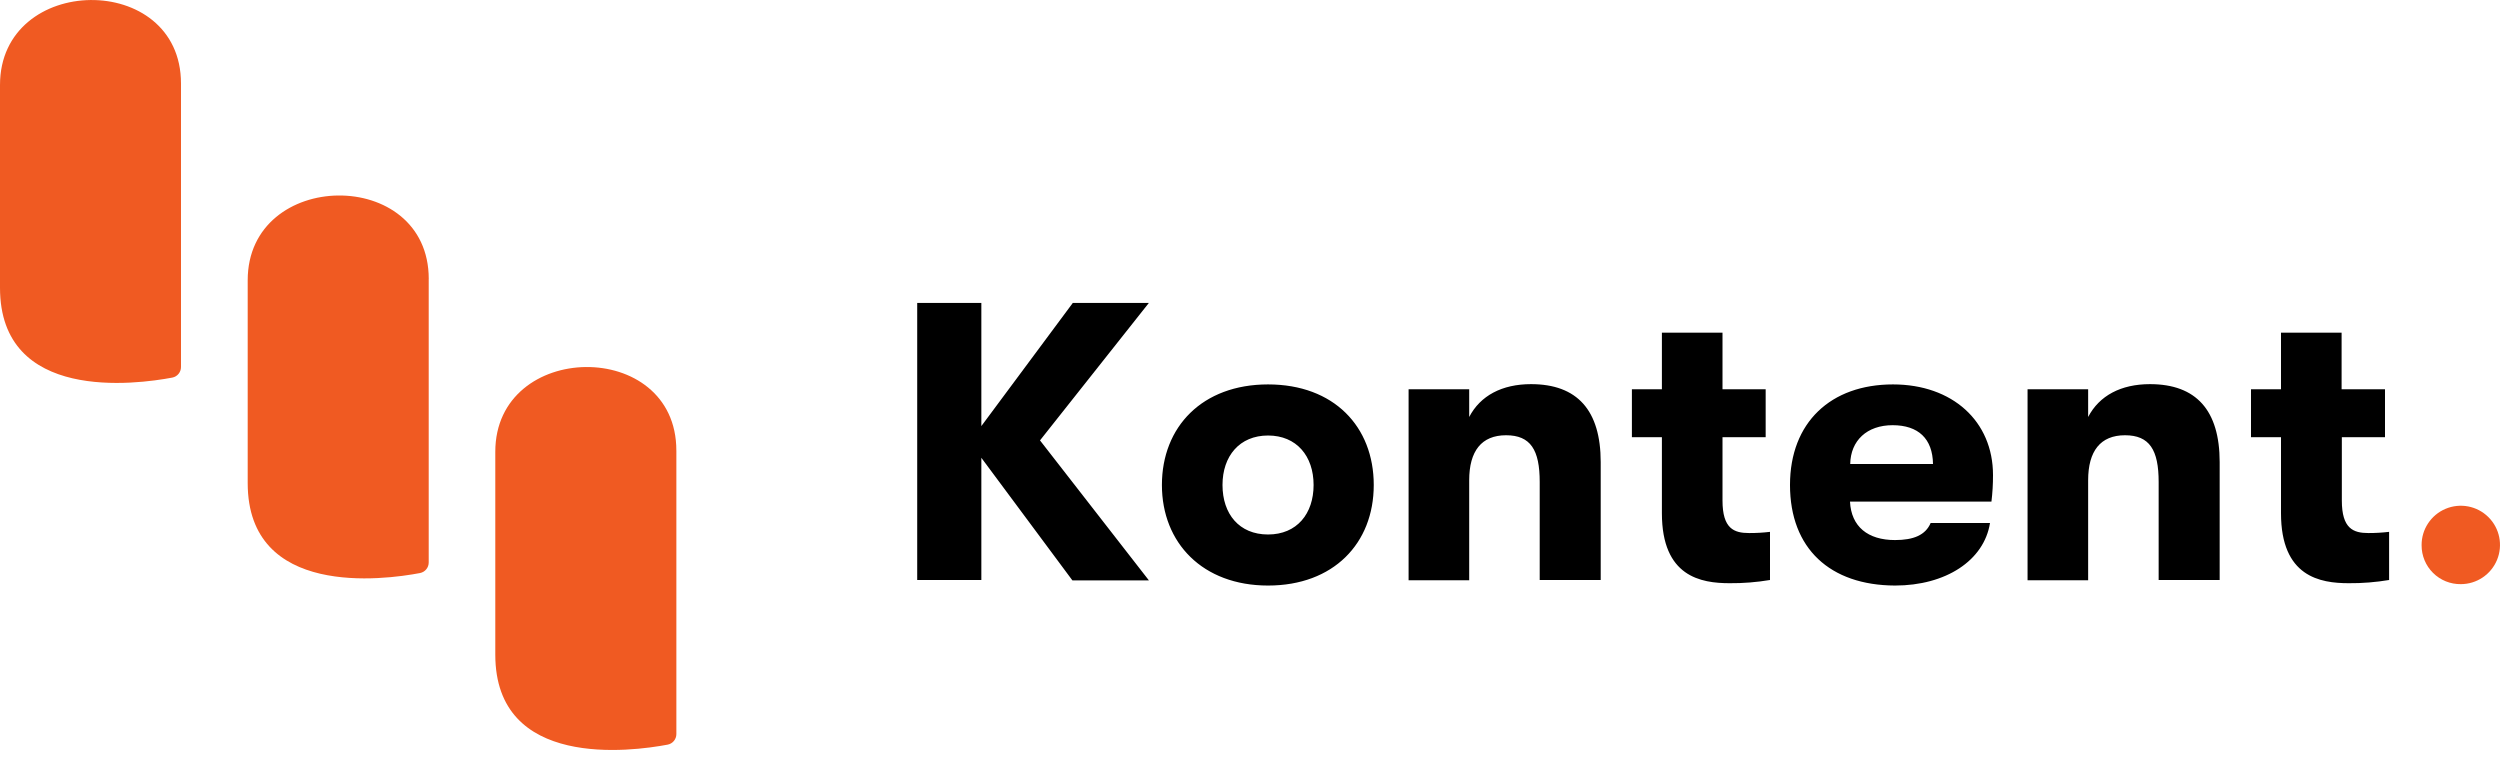
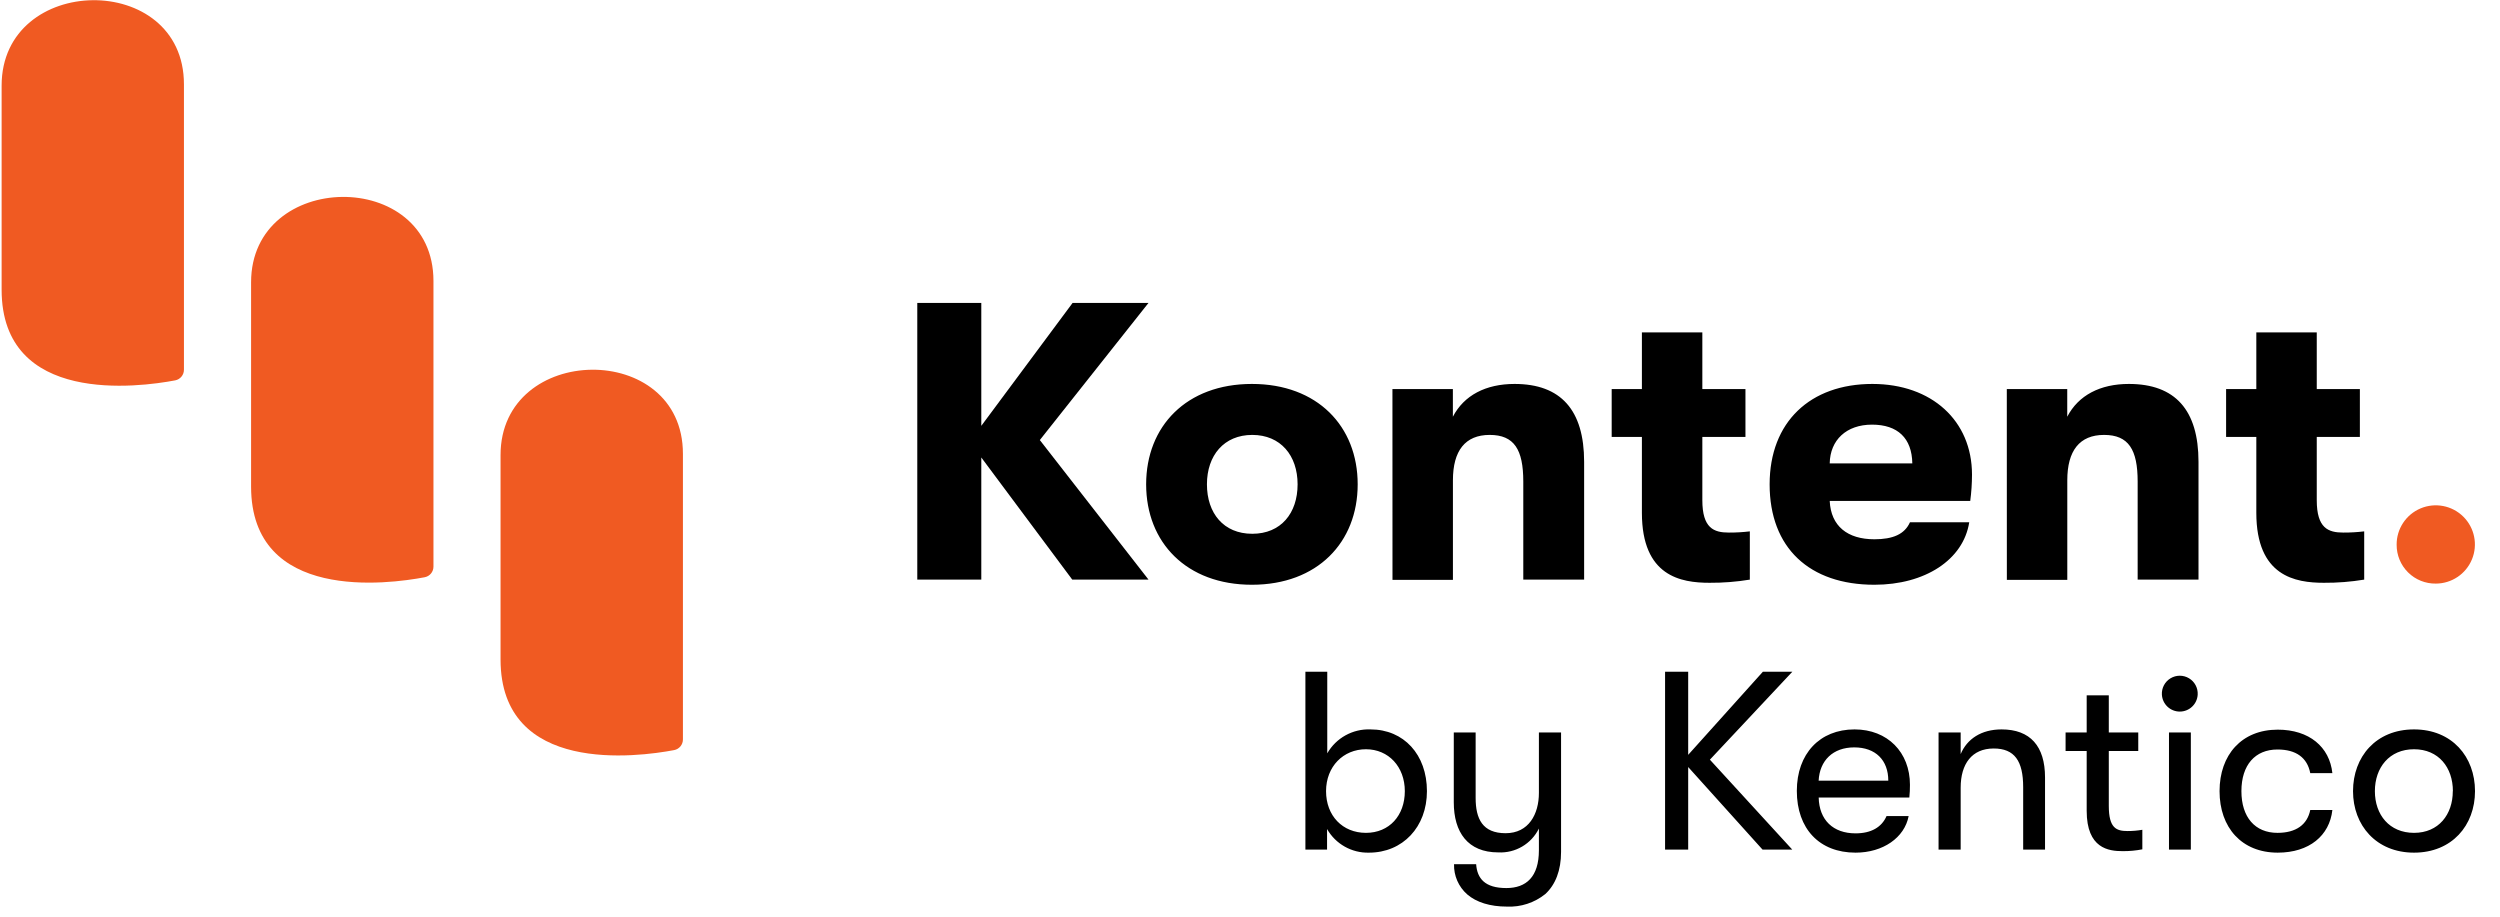
- <svg xmlns="http://www.w3.org/2000/svg" width="128" height="39">
-   <g fill-rule="nonzero" fill="none">
-     <path d="M9.267 4.275V18.79a.55.55 0 0 1-.445.543C6.968 19.683 0 20.618 0 14.733V4.352C0-1.372 9.267-1.5 9.267 4.275M21.95 14.282V28.8a.55.55 0 0 1-.446.54c-1.85.353-8.822 1.28-8.822-4.608V14.35c0-5.712 9.27-5.84 9.27-.067M34.63 23.066v14.517a.55.55 0 0 1-.449.543c-1.85.35-8.822 1.28-8.822-4.608V23.132c0-5.711 9.27-5.84 9.27-.066" fill="#F05A22" />
-     <path fill="#000" d="M53.248 22.548l5.576 7.168h-3.917l-4.662-6.277v6.257h-3.284V15.511h3.284v6.305l4.682-6.305h3.894zM59.49 24.832c0-2.982 2.068-5.15 5.434-5.15 3.367 0 5.412 2.155 5.412 5.15 0 2.995-2.066 5.148-5.412 5.148S59.49 27.8 59.49 24.832zm7.766 0c0-1.482-.873-2.534-2.332-2.534-1.459 0-2.332 1.052-2.332 2.534 0 1.482.852 2.534 2.332 2.534s2.332-1.067 2.332-2.534zM72.12 19.932h3.103v1.418c.568-1.093 1.682-1.682 3.164-1.682 2.37 0 3.569 1.34 3.569 3.994v6.034h-3.123v-5.02c0-1.641-.466-2.391-1.723-2.391-1.257 0-1.887.809-1.887 2.304v5.12H72.12v-9.777zM90.624 27.23v2.466c-.683.114-1.374.17-2.066.164-1.462 0-3.469-.325-3.469-3.584v-3.891h-1.536v-2.453h1.536v-2.9h3.103v2.9h2.21v2.453h-2.21v3.243c0 1.441.589 1.664 1.36 1.664.358.002.716-.019 1.072-.061zM91.648 24.832c0-3.205 2.089-5.15 5.274-5.15 3.04 0 5.12 1.883 5.12 4.643.001.454-.025.907-.08 1.357H94.72c.061 1.28.914 1.969 2.304 1.969.952 0 1.562-.256 1.825-.873h3.039c-.305 1.925-2.27 3.202-4.864 3.202-3.328-.013-5.376-1.897-5.376-5.148zm7.322-1.075c-.02-1.298-.753-1.987-2.069-1.987-1.316 0-2.15.791-2.17 1.987h4.239zM103.81 19.932h3.103v1.418c.569-1.093 1.682-1.682 3.164-1.682 2.371 0 3.57 1.34 3.57 3.994v6.034h-3.124v-5.02c0-1.641-.466-2.391-1.723-2.391-1.257 0-1.887.809-1.887 2.304v5.12h-3.102v-9.777zM122.322 27.23v2.466c-.683.114-1.374.17-2.066.164-1.462 0-3.469-.325-3.469-3.584v-3.891h-1.536v-2.453h1.536v-2.9h3.103v2.9h2.222v2.453h-2.21v3.243c0 1.441.59 1.664 1.36 1.664.354.001.708-.02 1.06-.061z" />
-     <path d="M123.986 27.92a2.007 2.007 0 1 1 2.007 1.988 1.981 1.981 0 0 1-2.007-1.989z" fill="#F05A22" />
-   </g>
+ <svg xmlns="http://www.w3.org/2000/svg" viewBox="0 0 496 182" width="300" height="110">
+   <defs>
+     <style>.cls-1{fill:#f05a22}</style>
+   </defs>
+   <path class="cls-1" d="M36.34 16.7v56.7a2.15 2.15 0 0 1-1.74 2.12c-7.23 1.37-34.46 5-34.46-18V17c0-22.32 36.2-22.82 36.2-.26M85.88 55.79v56.71a2.14 2.14 0 0 1-1.75 2.11c-7.23 1.38-34.46 5-34.46-18V56.05c0-22.31 36.21-22.81 36.21-.26M135.41 90.1v56.71a2.15 2.15 0 0 1-1.75 2.12c-7.23 1.37-34.46 5-34.46-18V90.36c0-22.31 36.21-22.81 36.21-.26" />
+   <path d="m206.27 87.37 21.58 27.71h-15.14l-18.06-24.25v24.25h-12.71V60.14h12.71v24.41l18.13-24.41h15.07Z" />
+   <path d="M227.38 96.16c0-11.53 8-19.93 21-19.93s21 8.4 21 19.93-8 19.94-21 19.94-21-8.4-21-19.94Zm30.07 0c0-5.73-3.38-9.81-9-9.81s-9 4.08-9 9.81 3.3 9.82 9 9.82 9-4.09 9-9.82ZM276.28 77.25h12v5.49c2.2-4.24 6.52-6.51 12.25-6.51 9.18 0 13.81 5.18 13.81 15.46v23.39h-12.08V95.61c0-6.35-1.8-9.26-6.67-9.26s-7.3 3.14-7.3 9v19.78h-12ZM347.24 105.5v9.58a47.22 47.22 0 0 1-8 .63c-5.66 0-13.43-1.26-13.43-13.89V86.75h-6v-9.5h6V66h12v11.25h8.56v9.5h-8.56V99.3c0 5.58 2.28 6.44 5.26 6.44a33.32 33.32 0 0 0 4.17-.24ZM391 99.46h-27.9c.23 5 3.53 7.61 8.87 7.61 3.69 0 6-1 7.06-3.37h11.77c-1.17 7.46-8.79 12.4-18.83 12.4-12.88 0-20.8-7.3-20.8-19.94 0-12.4 8.08-19.93 20.4-19.93 11.78 0 19.78 7.3 19.78 18a40.23 40.23 0 0 1-.35 5.23ZM379.5 92c-.08-5-2.9-7.69-8-7.69s-8.32 3.06-8.4 7.69ZM398.26 77.25h12v5.49c2.2-4.24 6.52-6.51 12.24-6.51 9.19 0 13.82 5.18 13.82 15.46v23.39h-12.08V95.61c0-6.35-1.8-9.26-6.67-9.26s-7.3 3.14-7.3 9v19.78h-12ZM469.22 105.5v9.58a47.26 47.26 0 0 1-8 .63c-5.65 0-13.42-1.26-13.42-13.89V86.75h-6v-9.5h6V66h12v11.25h8.56v9.5h-8.56V99.3c0 5.58 2.28 6.44 5.26 6.44a33.44 33.44 0 0 0 4.16-.24Z" />
+   <path class="cls-1" d="M475.66 108.17a7.77 7.77 0 1 1 7.77 7.7 7.67 7.67 0 0 1-7.77-7.7Z" />
+   <path d="M283.13 157.08c0 7.11-4.8 12.21-11.51 12.21a9.3 9.3 0 0 1-8.32-4.69v4.08H259v-35.31h4.34v16.2a9.47 9.47 0 0 1 8.58-4.75c6.62 0 11.21 5 11.21 12.26Zm-4.39 0c0-4.84-3.23-8.32-7.72-8.32s-7.92 3.43-7.92 8.32 3.28 8.28 7.92 8.28 7.72-3.44 7.72-8.28ZM309.76 145.43v23.71c0 3.68-1.11 6.51-3.13 8.37A11.33 11.33 0 0 1 299 180c-3.33 0-6.05-.85-7.87-2.42a7.71 7.71 0 0 1-2.62-6h4.39c.2 2.83 1.72 4.74 6 4.74 3.94 0 6.46-2.22 6.46-7.51v-4.31a8.5 8.5 0 0 1-8.07 4.74c-6.05 0-8.83-4-8.83-9.94v-13.87h4.34v13c0 4.14 1.36 7 5.95 7s6.61-3.79 6.61-8v-12ZM339.31 150.83l16.35 17.85h-5.9L335 152.29v16.39h-4.59v-35.31H335v16.5l14.83-16.5h5.85ZM378.91 158.34h-18c.1 4.49 2.88 7.12 7.32 7.12 3.08 0 5.19-1.21 6.15-3.43h4.39c-.81 4.28-5.09 7.26-10.54 7.26-7.17 0-11.66-4.74-11.66-12.26 0-7.36 4.54-12.21 11.46-12.21 6.55 0 11 4.54 11 11a23.86 23.86 0 0 1-.12 2.52Zm-4.18-3.34c0-4.08-2.53-6.61-6.76-6.61S361.1 151 360.9 155ZM384.71 145.43h4.39v4.29c1.26-3 4.09-4.9 8.12-4.9 5.7 0 8.63 3.33 8.63 9.54v14.32h-4.34v-12.4c0-5.2-1.72-7.67-5.85-7.67-4.34 0-6.56 3.07-6.56 7.77v12.3h-4.39ZM425.17 164.75v3.88a19.15 19.15 0 0 1-3.94.36c-2.72 0-7.11-.51-7.11-8v-11.88h-4.19v-3.68h4.19v-7.37h4.39v7.37h5.85v3.68h-5.85V160c0 4.44 1.51 5 3.73 5a17 17 0 0 0 2.93-.25ZM429.05 137.91a3.56 3.56 0 1 1 7.11 0 3.56 3.56 0 0 1-7.11 0Zm1.41 7.52h4.34v23.25h-4.34ZM440.5 157.08c0-7.21 4.39-12.21 11.55-12.21 6.26 0 10.29 3.43 10.85 8.63h-4.39c-.6-3.08-2.82-4.69-6.51-4.69-4.44 0-7.16 3.08-7.16 8.27s2.72 8.28 7.16 8.28c3.69 0 5.91-1.62 6.51-4.54h4.39c-.56 5.09-4.59 8.47-10.85 8.47-7.16 0-11.55-4.99-11.55-12.21ZM467 157.08c0-6.81 4.54-12.26 12.11-12.26s12.11 5.45 12.11 12.26-4.59 12.21-12.11 12.21S467 163.84 467 157.08Zm19.83 0c0-4.69-2.83-8.32-7.72-8.32s-7.77 3.63-7.77 8.32 2.88 8.28 7.77 8.28 7.7-3.64 7.7-8.28Z" />
</svg>
